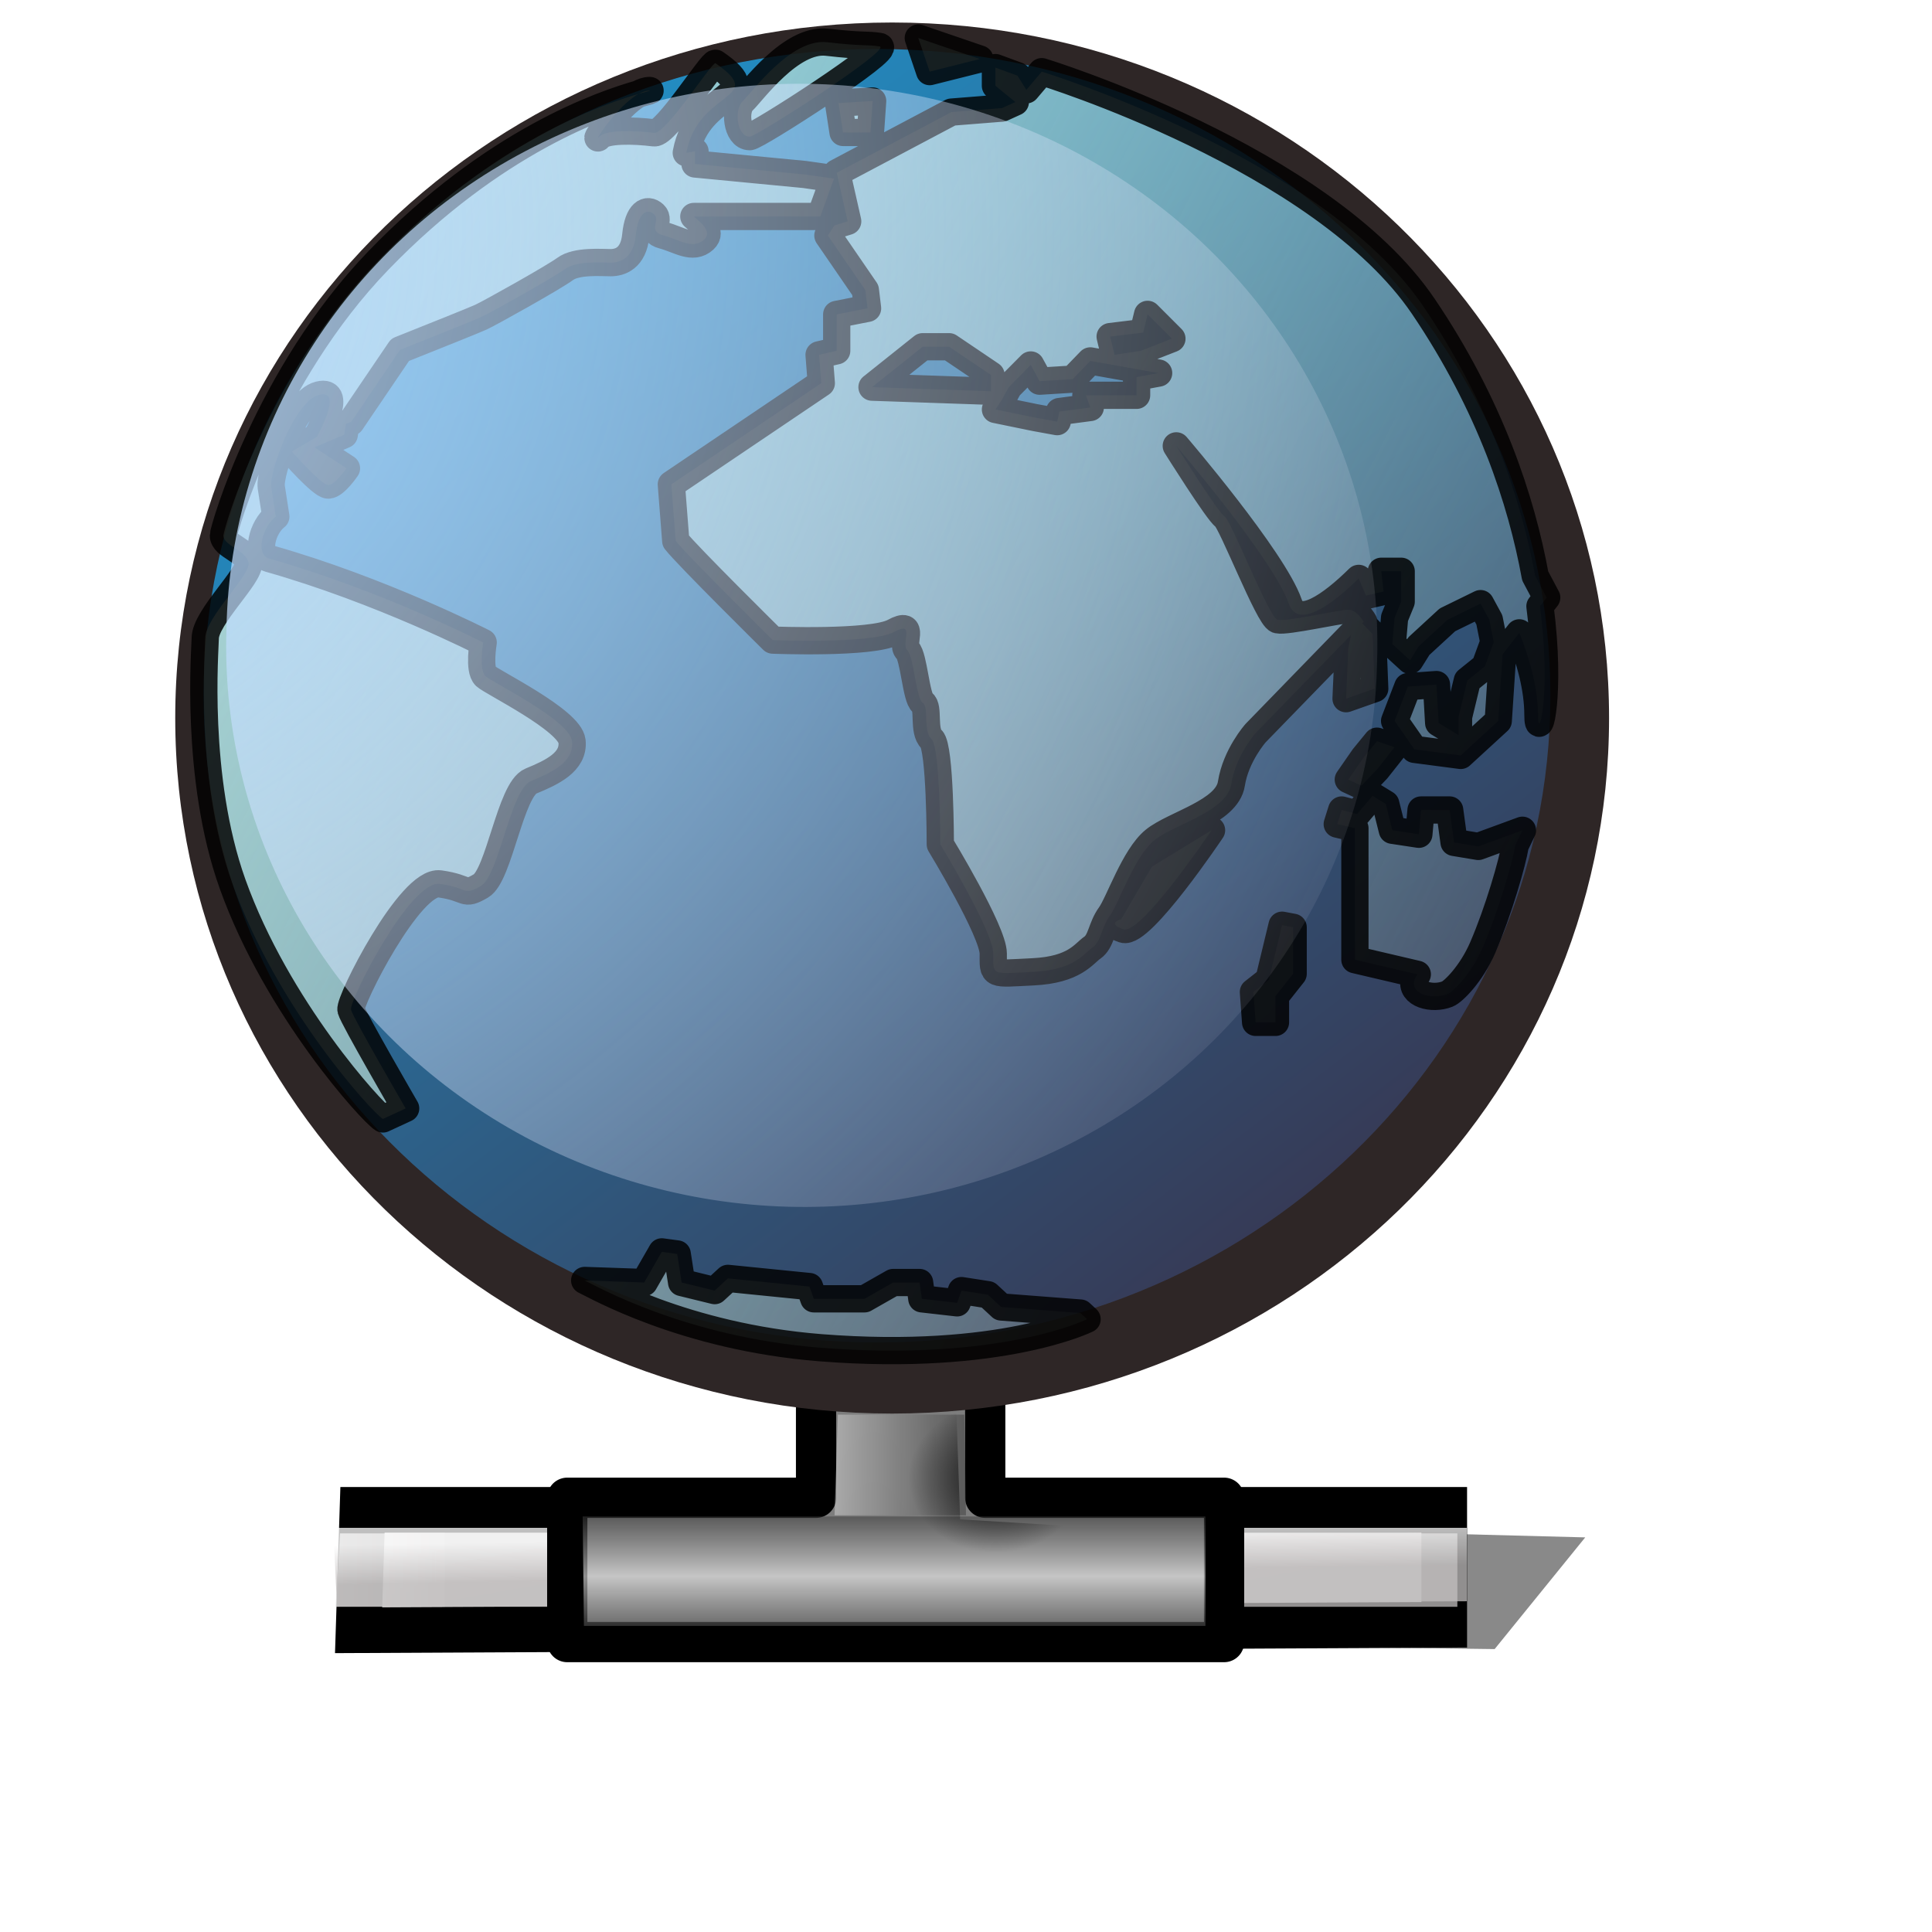
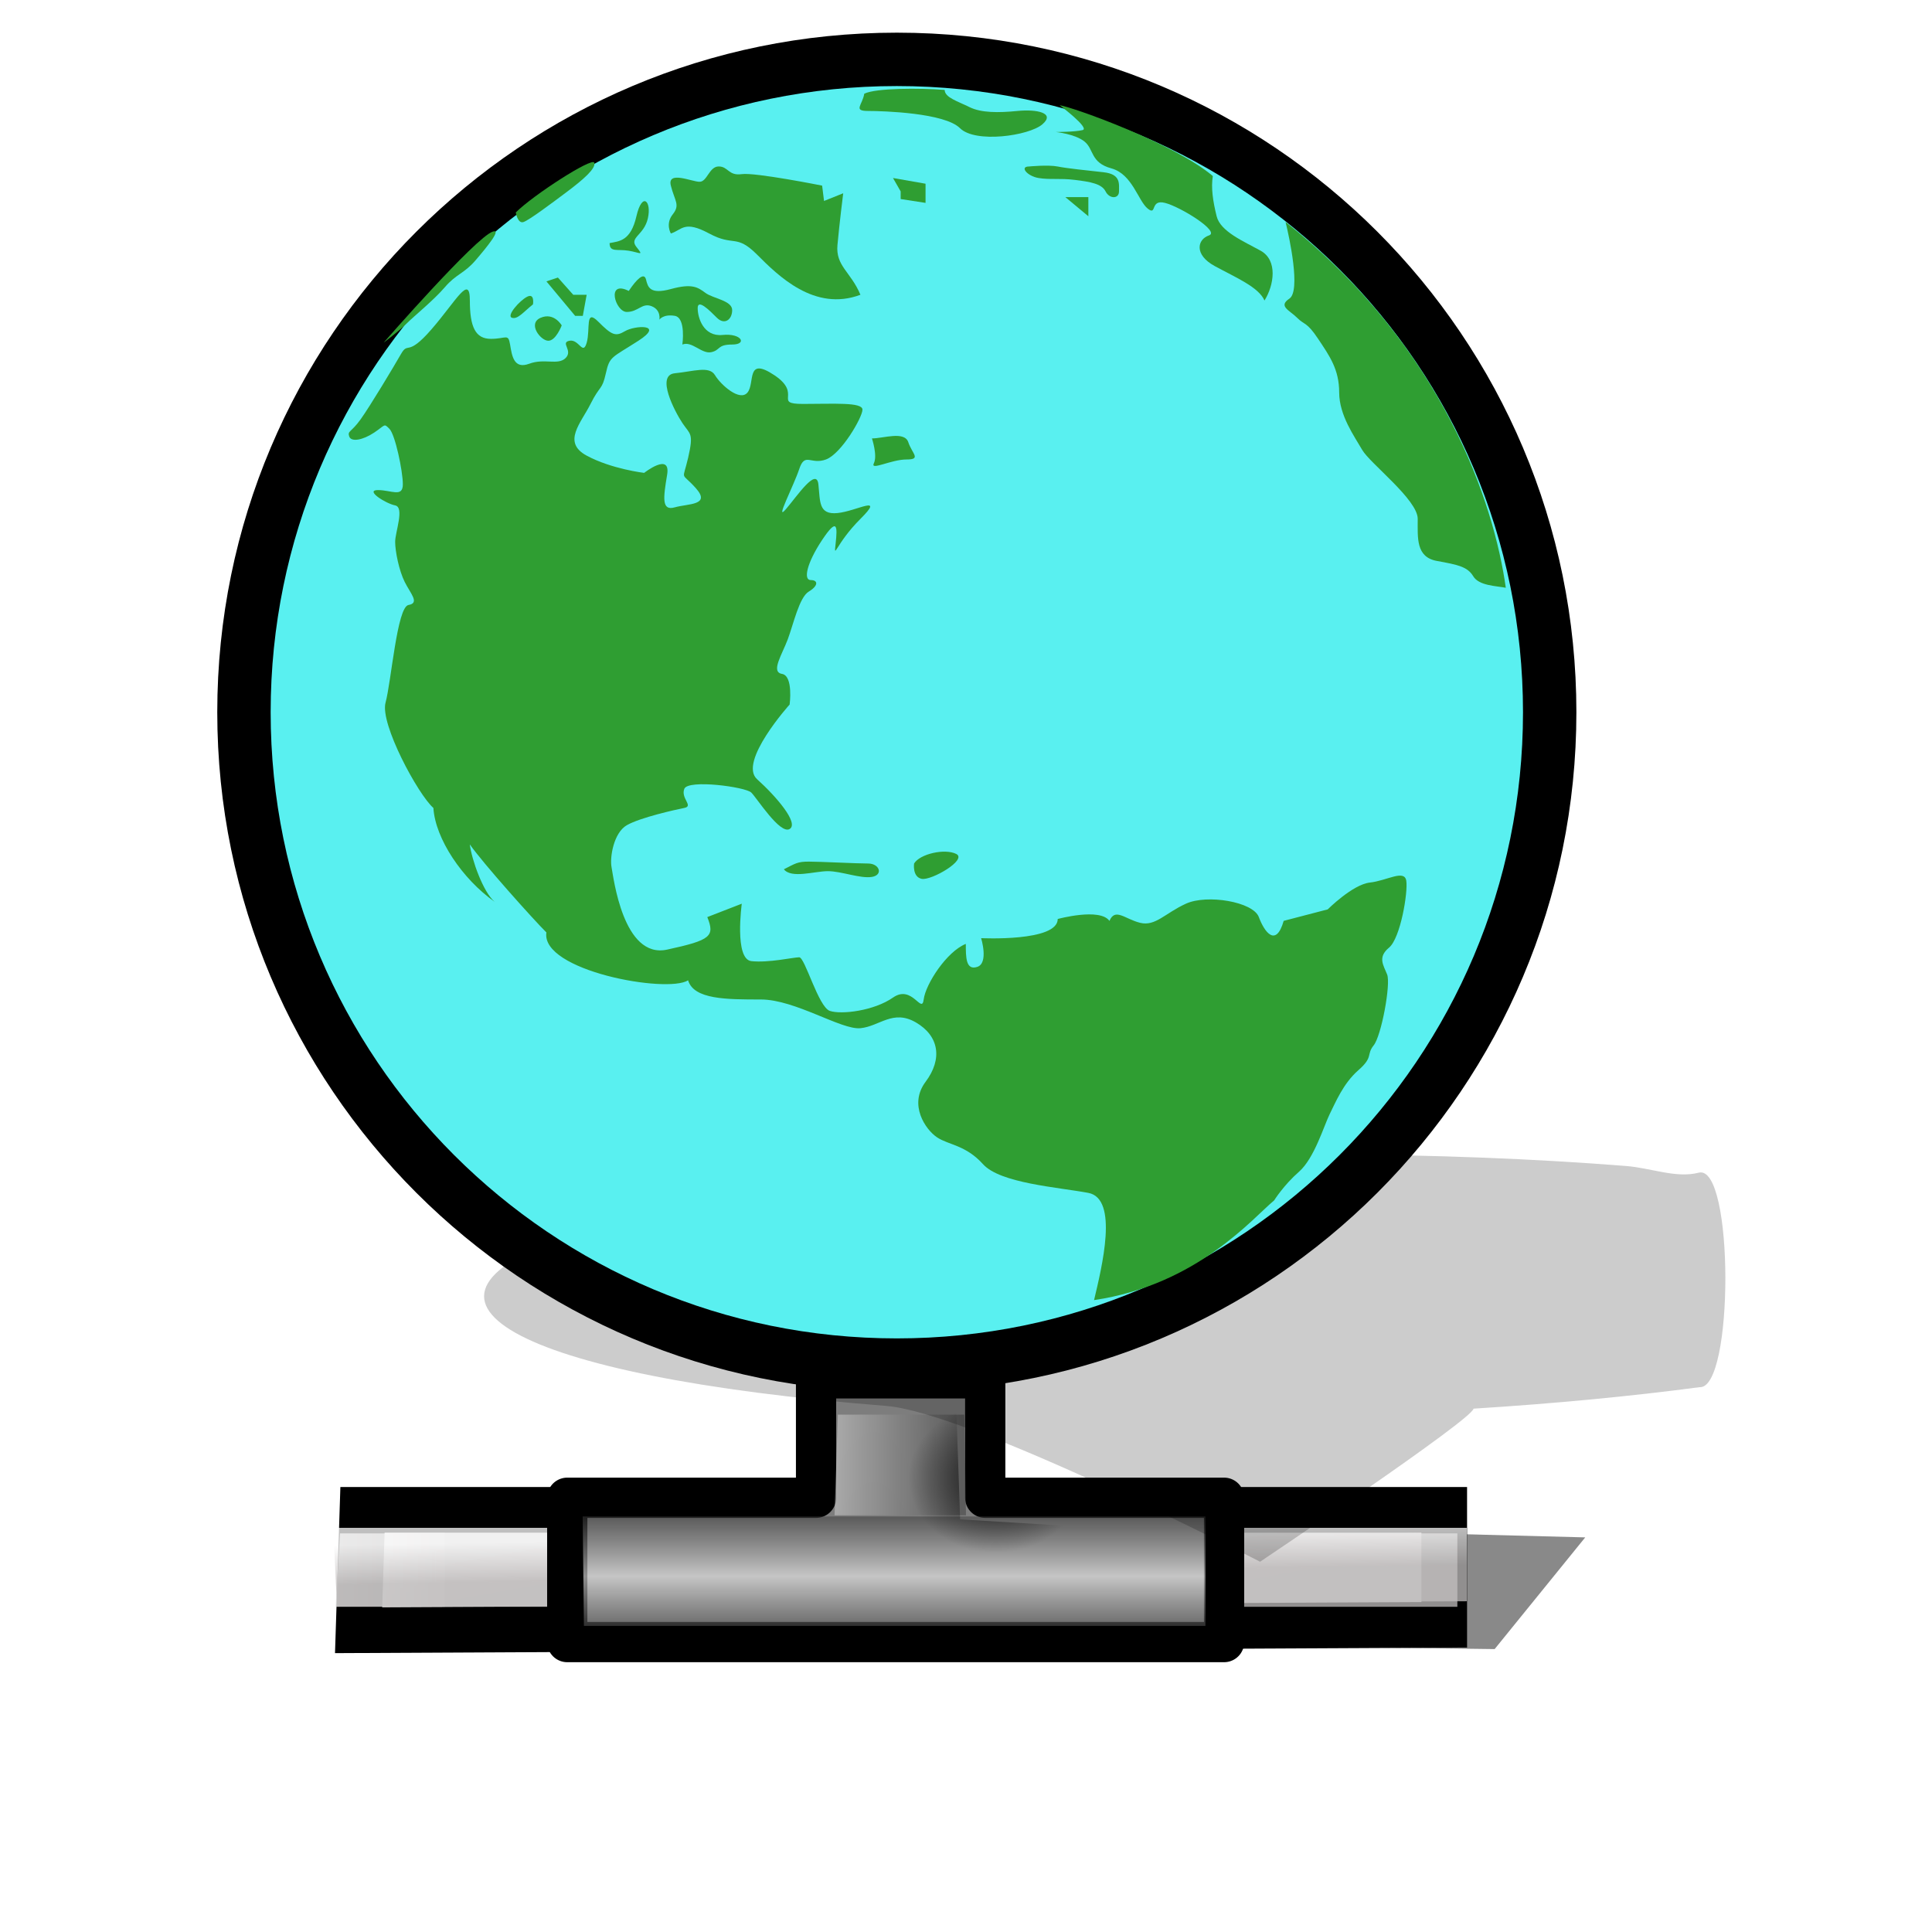
- <svg xmlns="http://www.w3.org/2000/svg" xmlns:xlink="http://www.w3.org/1999/xlink" id="svg602" width="48pt" height="48pt" xml:space="preserve">
+ <svg xmlns="http://www.w3.org/2000/svg" xmlns:xlink="http://www.w3.org/1999/xlink" id="svg602" width="48pt" height="48pt" xml:space="preserve" version="1.1">
  <defs id="defs604">
    <linearGradient id="linearGradient1287">
      <stop offset="0" style="stop-color:#ffffff;stop-opacity:1;" id="stop1289" />
      <stop offset="1" style="stop-color:#c2bfbf;stop-opacity:0.996;" id="stop1288" />
    </linearGradient>
    <linearGradient id="linearGradient898">
      <stop style="stop-color:#000000;stop-opacity:0.742;" offset="0" id="stop900" />
      <stop style="stop-color:#000000;stop-opacity:0;" offset="1" id="stop902" />
    </linearGradient>
    <linearGradient id="linearGradient888">
      <stop style="stop-color:#3d3d3d;stop-opacity:0.517;" offset="0" id="stop890" />
      <stop style="stop-color:#ffffff;stop-opacity:0.558;" offset="1" id="stop892" />
    </linearGradient>
    <linearGradient id="linearGradient672">
      <stop style="stop-color:#d9dfd5;stop-opacity:1;" offset="0" id="stop673" />
      <stop style="stop-color:#ffffff;stop-opacity:1;" offset="1" id="stop674" />
    </linearGradient>
    <linearGradient id="linearGradient616">
      <stop style="stop-color:#bfa673;stop-opacity:1;" offset="0" id="stop617" />
      <stop style="stop-color:#f0f0f0;stop-opacity:1;" offset="1" id="stop618" />
    </linearGradient>
    <linearGradient xlink:href="#linearGradient616" id="linearGradient619" x1="0.419" y1="0.19" x2="0.917" y2="1.504" gradientUnits="objectBoundingBox" gradientTransform="scale(0.730143,1.369594)" />
    <radialGradient xlink:href="#linearGradient616" id="radialGradient620" cx="83.71" cy="144.164" r="305.23" fx="83.71" fy="144.164" gradientTransform="scale(1.257427,0.795275)" />
    <linearGradient xlink:href="#linearGradient616" id="linearGradient621" x1="36.107" y1="44.18" x2="-1.112" y2="20.213" gradientUnits="userSpaceOnUse" gradientTransform="scale(1.084598,0.922001)" />
    <radialGradient xlink:href="#linearGradient898" id="radialGradient632" cx="0.332" cy="0.623" r="0.322" fx="0.332" fy="0.623" />
    <radialGradient xlink:href="#linearGradient616" id="radialGradient634" cx="1.164" cy="0.835" r="1.371" fx="1.164" fy="0.835" />
    <linearGradient xlink:href="#linearGradient672" id="linearGradient676" x1="15.687" y1="18.949" x2="56.488" y2="55.055" />
    <linearGradient xlink:href="#linearGradient672" id="linearGradient740" x1="40.153" y1="35.188" x2="36.58" y2="18.507" gradientUnits="userSpaceOnUse" />
    <linearGradient xlink:href="#linearGradient888" id="linearGradient878" x1="1.082" y1="0.514" x2="-0.365" y2="0.493" gradientUnits="objectBoundingBox" gradientTransform="scale(0.901997,1.108651)" spreadMethod="pad" />
    <linearGradient xlink:href="#linearGradient888" id="linearGradient896" x1="0.515" y1="0.008" x2="0.515" y2="0.547" spreadMethod="reflect" gradientUnits="objectBoundingBox" />
    <defs id="defs907">
      <linearGradient id="linearGradient622">
        <stop style="stop-color:#f8e29d;stop-opacity:0.447;" offset="0" id="stop623" />
        <stop style="stop-color:#272d2d;stop-opacity:0.478;" offset="1" id="stop624" />
      </linearGradient>
      <linearGradient id="linearGradient617">
        <stop style="stop-color:#ffffff;stop-opacity:1;" offset="0" id="stop918" />
        <stop style="stop-color:#000000;stop-opacity:1;" offset="1" id="stop619" />
      </linearGradient>
      <linearGradient id="linearGradient613">
        <stop style="stop-color:#ffffff;stop-opacity:0.624;" offset="0" id="stop614" />
        <stop style="stop-color:#5d6567;stop-opacity:1;" offset="1" id="stop615" />
      </linearGradient>
      <linearGradient id="linearGradient607">
        <stop style="stop-color:#d7d5d5;stop-opacity:1;" offset="0" id="stop608" />
        <stop style="stop-color:#000000;stop-opacity:0.404;" offset="1" id="stop609" />
      </linearGradient>
      <radialGradient xlink:href="#linearGradient622" id="radialGradient610" />
      <linearGradient xlink:href="#linearGradient617" id="linearGradient612" x1="-0.266" y1="-0.218" x2="1.077" y2="1.201" gradientTransform="matrix(1,-1.054768e-5,-2.212897e-8,1,6.882726e-9,-4.703892e-9)" />
      <radialGradient xlink:href="#linearGradient613" id="radialGradient616" cx="0.999" cy="1.174" r="1.11" fx="0.999" fy="1.174" gradientTransform="matrix(1.000001,1.020568e-7,2.121713e-5,0.999999,3.963748e-8,-1.000117e-8)" />
      <linearGradient xlink:href="#linearGradient617" id="linearGradient943" x1="-0.427" y1="0.906" x2="-0.968" y2="0.789" />
      <linearGradient xlink:href="#linearGradient617" id="linearGradient626" x1="1.299" y1="1.173" x2="0.337" y2="0.129" gradientTransform="matrix(0.999728,-1.063720e-5,-1.320046e-7,1.000272,-3.469447e-16,-1.358505e-16)" gradientUnits="objectBoundingBox" />
      <linearGradient xlink:href="#linearGradient607" id="linearGradient687" x1="1.22" y1="1.052" x2="-0.738" y2="-7.41785839e-2" gradientTransform="matrix(1,2.268336e-6,-1.975559e-5,1,5.713033e-8,3.856326e-8)" />
      <linearGradient xlink:href="#linearGradient622" id="linearGradient742" />
    </defs>
    <defs id="defs3">
      <linearGradient id="linearGradient1068">
        <stop offset="0" style="stop-color:#d2d2d2;stop-opacity:1;" id="stop1070" />
        <stop offset="1" style="stop-color:#ffffff;stop-opacity:1;" id="stop1069" />
      </linearGradient>
      <linearGradient id="linearGradient1065" x1="0" y1="0.5" x2="1" y2="0.5" gradientUnits="objectBoundingBox" spreadMethod="pad" xlink:href="#linearGradient1287" />
      <linearGradient id="linearGradient1060">
        <stop offset="0" style="stop-color:#ffffff;stop-opacity:1;" id="stop1063" />
        <stop offset="0.5" style="stop-color:#acabaa;stop-opacity:0.996;" id="stop1062" />
        <stop offset="1" style="stop-color:#5a5856;stop-opacity:0.996;" id="stop1061" />
      </linearGradient>
      <linearGradient id="linearGradient645">
        <stop style="stop-color:#aca597;stop-opacity:1;" offset="0" id="stop646" />
        <stop style="stop-color:#ffffff;stop-opacity:1;" offset="1" id="stop647" />
      </linearGradient>
      <linearGradient id="linearGradient593">
        <stop style="stop-color:#478acf;stop-opacity:1;" offset="0" id="stop594" />
        <stop style="stop-color:#65c6f7;stop-opacity:1;" offset="1" id="stop595" />
      </linearGradient>
      <linearGradient id="linearGradient574">
        <stop style="stop-color:#85ad92;stop-opacity:1;" offset="0" id="stop575" />
        <stop style="stop-color:#559db2;stop-opacity:0.772;" offset="1" id="stop576" />
      </linearGradient>
      <linearGradient id="linearGradient570">
        <stop style="stop-color:#000000;stop-opacity:1;" offset="0" id="stop571" />
        <stop style="stop-color:#ffffff;stop-opacity:0;" offset="1" id="stop572" />
      </linearGradient>
      <linearGradient id="linearGradient573" xlink:href="#linearGradient1060" x1="0.618" y1="-0.787" x2="0.66" y2="-0.033" />
      <linearGradient id="linearGradient1213" xlink:href="#linearGradient1068" x1="1.019" y1="0.991" x2="0.498" y2="0.416" />
      <radialGradient id="radialGradient581" xlink:href="#linearGradient570" cx="0.783" cy="0.621" r="0.838" fx="0.783" fy="0.621" />
      <linearGradient id="linearGradient580" xlink:href="#linearGradient1068" x1="1.072" y1="0.859" x2="0.853" y2="0.425" />
      <linearGradient xlink:href="#linearGradient1060" id="linearGradient901" x1="-0.129" y1="0.028" x2="0.085" y2="0.113" />
      <linearGradient xlink:href="#linearGradient570" id="linearGradient902" x1="0.259" y1="0.199" x2="0.554" y2="0.931" />
      <linearGradient xlink:href="#linearGradient1068" id="linearGradient916" x1="0.148" y1="-1.688" x2="0.434" y2="1.812" />
      <defs id="defs890">
        <linearGradient id="linearGradient922" x1="0" y1="0.5" x2="1" y2="0.5" gradientUnits="objectBoundingBox" spreadMethod="pad" xlink:href="#linearGradient1065" />
        <linearGradient id="linearGradient908" x1="0" y1="0.5" x2="1" y2="0.5" gradientUnits="objectBoundingBox" spreadMethod="pad" xlink:href="#linearGradient1060" />
        <linearGradient id="linearGradient894" x1="0" y1="0.5" x2="1" y2="0.5" gradientUnits="objectBoundingBox" spreadMethod="pad" xlink:href="#linearGradient1068" />
        <linearGradient xlink:href="#linearGradient894" id="linearGradient897" x1="0.596" y1="-0.336" x2="0.613" y2="1.191" />
        <linearGradient xlink:href="#linearGradient894" id="linearGradient1119" x1="0.964" y1="1.028" x2="0.467" y2="0.218" />
        <linearGradient xlink:href="#linearGradient908" id="linearGradient907" x1="0.571" y1="2.377" x2="0.333" y2="0.492" />
        <linearGradient xlink:href="#linearGradient922" id="linearGradient921" x1="0.471" y1="0.154" x2="0.465" y2="0.984" />
        <linearGradient xlink:href="#linearGradient922" id="linearGradient948" />
        <defs id="defs987">
          <linearGradient id="linearGradient855" x1="0" y1="0.5" x2="1" y2="0.5" gradientUnits="objectBoundingBox" spreadMethod="pad" xlink:href="#linearGradient908" />
          <linearGradient id="linearGradient1188" x1="0" y1="0.5" x2="1" y2="0.5" gradientUnits="objectBoundingBox" spreadMethod="pad" xlink:href="#linearGradient922" />
          <linearGradient id="linearGradient831">
            <stop style="stop-color:#94897f;stop-opacity:1;" offset="0" id="stop832" />
            <stop style="stop-color:#fff5fe;stop-opacity:1;" offset="1" id="stop833" />
          </linearGradient>
          <linearGradient xlink:href="#linearGradient1188" id="linearGradient834" x1="0.876" y1="0.348" x2="-0.293" y2="0.935" gradientUnits="objectBoundingBox" spreadMethod="pad" />
          <radialGradient xlink:href="#linearGradient1188" id="radialGradient835" r="0.556" fy="0.281" fx="0.591" cy="0.281" cx="0.591" spreadMethod="pad" />
          <linearGradient xlink:href="#linearGradient1188" id="linearGradient893" x1="0.128" y1="0.769" x2="0.496" y2="0.709" />
          <linearGradient xlink:href="#linearGradient855" id="linearGradient625" x1="0.036" y1="1.028" x2="0.054" y2="-0.359" />
          <linearGradient xlink:href="#linearGradient1188" id="linearGradient627" x1="1.283" y1="0.126" x2="-0.155" y2="0.964" />
          <radialGradient xlink:href="#linearGradient1188" id="radialGradient628" r="1.598" fy="0.487" fx="0.368" cy="0.487" cx="0.368" gradientTransform="scale(0.877379,1.139758)" />
          <linearGradient xlink:href="#linearGradient1188" id="linearGradient628" x1="0.769" y1="0.15" x2="0.419" y2="0.733" />
        </defs>
      </defs>
      <linearGradient xlink:href="#linearGradient1060" id="linearGradient1304" x1="-0.661" y1="0.465" x2="0.974" y2="0.518" />
      <linearGradient xlink:href="#linearGradient1060" id="linearGradient1322" x1="0.018" y1="0.207" x2="0.169" y2="0.768" />
      <linearGradient xlink:href="#linearGradient1065" id="linearGradient909" x1="-0.233" y1="0.199" x2="1.167" y2="1.08" />
      <linearGradient xlink:href="#linearGradient570" id="linearGradient977" x1="0.255" y1="0.218" x2="0.677" y2="0.792" />
      <linearGradient xlink:href="#linearGradient1065" id="linearGradient1043" x1="-0.06" y1="0.376" x2="0.093" y2="0.376" />
      <linearGradient xlink:href="#linearGradient1065" id="linearGradient925" x1="0.527" y1="0.083" x2="0.652" y2="0.567" />
    </defs>
    <defs id="defs630">
      <linearGradient id="linearGradient728">
        <stop style="stop-color:#a6d5ff;stop-opacity:1;" offset="0" id="stop729" />
        <stop style="stop-color:#fff2ff;stop-opacity:0;" offset="1" id="stop730" />
      </linearGradient>
      <linearGradient id="linearGradient666">
        <stop style="stop-color:#deffe5;stop-opacity:0;" offset="0" id="stop667" />
        <stop style="stop-color:#d5eada;stop-opacity:0.969;" offset="1" id="stop668" />
      </linearGradient>
      <linearGradient id="linearGradient632">
        <stop style="stop-color:#2192ca;stop-opacity:1;" offset="0" id="stop633" />
        <stop style="stop-color:#373752;stop-opacity:1;" offset="1" id="stop634" />
      </linearGradient>
      <radialGradient xlink:href="#linearGradient728" id="radialGradient635" cx="-0.302" cy="0.148" r="1.498" fx="-0.302" fy="0.148" />
      <linearGradient xlink:href="#linearGradient666" id="linearGradient665" x1="1.183" y1="0.711" x2="-0.252" y2="7.81250279e-3" />
      <radialGradient xlink:href="#linearGradient666" id="radialGradient669" cx="1.181" cy="0.937" r="0.378" fx="1.181" fy="0.937" gradientUnits="objectBoundingBox" />
      <linearGradient xlink:href="#linearGradient666" id="linearGradient1324" x1="1.014" y1="0.789" x2="7.24637285e-2" y2="-0.164" />
      <radialGradient xlink:href="#linearGradient666" id="radialGradient673" cx="68.42" cy="53.631" r="28.56" fx="68.42" fy="53.631" gradientUnits="userSpaceOnUse" gradientTransform="scale(0.991342,1.008734)" />
      <linearGradient xlink:href="#linearGradient666" id="linearGradient724" x1="1.268" y1="0.391" x2="-0.648" y2="0.25" />
      <linearGradient xlink:href="#linearGradient632" id="linearGradient725" x1="1.583" y1="26.48" x2="46.176" y2="82.297" gradientUnits="userSpaceOnUse" />
      <linearGradient xlink:href="#linearGradient666" id="linearGradient726" x1="1.19055109e-2" y1="0.938" x2="3.57143134e-2" y2="0.375" />
      <linearGradient xlink:href="#linearGradient666" id="linearGradient727" x1="4.58711162e-2" y1="0.852" x2="0.101" y2="0.758" />
    </defs>
  </defs>
  <path style="fill-opacity:0.463;fill-rule:evenodd;stroke-width:0.125;" d="M 14.735,54.181 L 49.512,54.628 L 52.513,50.928 L 14.736,49.946 L 14.735,54.181 z " id="path1031" />
  <path style="fill:url(#linearGradient909);fill-opacity:0.75;fill-rule:evenodd;stroke:#000000;stroke-width:1.513;" d="M 11.879,54.002 L 47.842,53.824 L 47.842,50.016 L 12.008,50.016 L 11.879,54.002 z " id="path974" />
  <path style="fill:url(#linearGradient1043);fill-opacity:0.75;fill-rule:evenodd;stroke-width:0.12;" d="M 11.117,53.228 L 48.277,53.228 L 48.277,50.796 L 11.263,50.796 L 11.117,53.228 z " id="path1042" />
  <path style="fill:url(#linearGradient925);fill-opacity:0.75;fill-rule:evenodd;stroke-width:0.12;" d="M 11.164,53.222 L 48.591,53.043 L 48.591,50.611 L 11.042,50.611 L 11.164,53.222 z " id="path924" />
  <g id="g1290">
    <path style="fill:#7d7d7d;fill-rule:evenodd;stroke:#000000;stroke-opacity:1;stroke-width:1pt;stroke-linejoin:round;stroke-linecap:butt;fill-opacity:1;" d="M 27.033,45.659 L 27.033,49.615 L 18.791,49.615 L 18.791,54.396 L 40.549,54.396 L 40.549,49.615 L 32.637,49.615 L 32.637,45.659 L 27.033,45.659 z " id="path877" />
    <path style="fill:url(#linearGradient896);fill-rule:evenodd;stroke:none;stroke-opacity:1;stroke-width:1pt;stroke-linejoin:round;stroke-linecap:butt;fill-opacity:1;" d="M 19.343,53.86 L 39.931,53.86 L 39.931,50.234 L 19.302,50.234 L 19.343,53.86 z " id="path895" />
    <path style="fill:url(#linearGradient878);fill-rule:evenodd;stroke:none;stroke-opacity:1;stroke-width:1pt;stroke-linejoin:round;stroke-linecap:butt;fill-opacity:1;" d="M 27.756,46.861 L 27.646,50.194 L 32,50.194 L 31.945,46.861 L 27.756,46.861 z " id="path887" />
    <path style="fill:url(#radialGradient632);fill-rule:evenodd;stroke:none;stroke-opacity:1;stroke-width:1pt;stroke-linejoin:miter;stroke-linecap:butt;fill-opacity:1;" d="M 30,47.143 L 30,51.868 L 35.495,51.868 L 39.011,50.769 L 31.805,50.33 L 31.595,44.176 L 30,47.143 z " id="path1081" />
  </g>
-   <path style="font-size:12;fill:#2e2626;fill-rule:evenodd;stroke-width:0.789;" id="path660" d="M 72.35 41.703 A 32.475 32.475 0 1 0 7.399 41.703 A 32.475 32.475 0 1 0  72.35 41.703 z" transform="matrix(0.731279,0,0,0.70946,0.394255,-5.800989)" />
-   <path style="font-size:12;fill:url(#linearGradient725);fill-rule:evenodd;stroke-width:0.789;" id="path1334" d="M 72.35 41.703 A 32.475 32.475 0 1 0 7.399 41.703 A 32.475 32.475 0 1 0  72.35 41.703 z" transform="matrix(0.686853,0,0,0.659698,1.664773,-4.463947)" />
-   <path fill="#006633" stroke="none" d="M 21.515,2.998 C 21.402,2.998 21.279,3.043 21.153,3.112 C 21.449,3.028 21.588,2.998 21.515,2.998 z M 28.835,4.388 L 28.908,3.346 L 27.778,3.415 L 27.928,4.388 L 28.835,4.388 L 28.835,4.388 z M 16.081,22.396 C 15.854,22.187 16.006,21.283 16.006,21.283 C 16.006,21.283 12.609,19.546 8.912,18.502 C 8.456,18.374 8.686,17.46 9.137,17.113 L 8.986,16.137 C 8.912,15.652 9.742,13.288 10.572,13.081 C 11.402,12.871 10.496,14.47 10.496,14.47 L 9.666,14.957 C 9.666,14.957 10.647,16.069 10.874,16.069 C 11.1,16.069 11.477,15.512 11.477,15.512 L 10.421,14.819 L 11.403,14.4 L 11.464,14.034 L 11.629,13.983 L 13.253,11.589 C 14.375,11.142 15.755,10.589 15.93,10.507 C 16.232,10.369 18.345,9.188 18.722,8.909 C 19.101,8.63 19.929,8.701 20.23,8.701 C 20.534,8.701 20.986,8.561 21.061,7.795 C 21.137,7.031 21.439,6.891 21.666,7.101 C 21.892,7.308 21.439,7.656 21.967,7.795 C 22.496,7.935 22.947,8.283 23.326,7.935 C 23.602,7.68 23.232,7.39 22.984,7.171 L 27.174,7.171 L 27.628,5.918 L 26.647,5.779 L 23.023,5.432 L 23.023,5.014 L 22.734,5.062 C 23.126,2.964 25.456,3.31 23.703,2.096 C 23.596,2.021 22.061,4.449 21.671,4.401 C 20.963,4.311 20.049,4.304 19.854,4.527 C 19.597,4.823 20.433,3.51 21.153,3.112 C 20.004,3.442 16.373,4.651 12.534,8.63 C 8.864,12.434 7.401,17.558 7.401,17.737 C 7.401,18.085 8.156,18.224 8.232,18.642 C 8.307,19.057 6.799,20.449 6.799,21.144 C 6.799,21.465 6.442,25.75 7.703,29.28 C 9.176,33.4 12.319,36.84 12.684,37.067 L 13.438,36.718 C 13.438,36.718 11.703,33.729 11.627,33.45 C 11.553,33.173 13.589,29.14 14.571,29.28 C 15.551,29.417 15.326,29.697 15.929,29.349 C 16.533,29.002 16.91,26.149 17.589,25.873 C 18.269,25.594 19.023,25.247 18.949,24.552 C 18.872,23.855 16.307,22.605 16.08,22.396 L 16.081,22.396 z M 32.457,1.955 L 30.42,1.259 L 30.797,2.372 L 32.457,1.955 z M 24.834,4.527 C 25.062,4.527 29.589,1.608 29.136,1.538 C 28.684,1.469 28.608,1.538 27.399,1.399 C 26.193,1.259 24.908,3.068 24.608,3.346 C 24.307,3.625 24.408,4.527 24.834,4.527 z M 45.613,25.491 L 46.197,24.753 L 45.613,24.553 L 45.174,25.09 L 44.664,25.825 L 45.102,26.027 L 45.613,25.491 z M 48.168,27.905 L 48.022,26.832 L 47.074,26.832 L 47.001,27.636 L 46.123,27.503 L 45.905,26.631 L 45.467,26.363 L 44.955,26.966 L 44.445,26.832 L 44.298,27.3 L 44.883,27.436 L 44.883,31.791 L 46.95,32.275 C 46.902,32.355 46.867,32.423 46.854,32.46 C 46.707,32.929 47.438,33.132 47.948,32.929 C 48.139,32.855 48.74,32.264 49.117,31.39 C 49.644,30.172 50.103,28.564 50.196,27.996 L 50.433,27.503 L 48.971,28.039 L 48.168,27.906 L 48.168,27.905 z M 51.236,19.796 L 50.855,19.077 C 50.404,16.599 49.368,13.425 47.148,10.146 C 43.806,5.217 34.509,2.374 34.509,2.374 L 33.999,2.976 L 33.706,2.508 L 32.975,2.239 L 32.975,2.842 L 33.634,3.38 L 33.195,3.58 L 31.515,3.714 L 27.717,5.725 L 28.081,7.332 L 27.642,7.468 L 27.425,7.802 L 28.666,9.61 L 28.739,10.214 L 27.717,10.415 L 27.717,11.62 L 27.133,11.754 L 27.207,12.693 L 22.239,16.045 L 22.385,17.919 C 22.749,18.389 25.599,21.204 25.599,21.204 C 25.599,21.204 28.885,21.336 29.616,20.935 C 30.347,20.533 29.835,21.337 30.055,21.538 C 30.273,21.741 30.347,23.146 30.565,23.281 C 30.784,23.414 30.565,24.218 30.858,24.487 C 31.149,24.753 31.149,27.972 31.149,27.972 C 31.149,27.972 32.903,30.852 32.903,31.59 C 32.903,32.327 32.829,32.26 34.218,32.193 C 35.606,32.126 35.897,31.59 36.189,31.39 C 36.482,31.188 36.482,30.719 36.775,30.317 C 37.068,29.914 37.577,28.374 38.236,27.838 C 38.892,27.301 40.646,26.898 40.791,25.962 C 40.937,25.023 41.594,24.285 41.594,24.285 L 44.752,21.035 L 44.664,21.472 L 44.59,23.145 L 45.54,22.811 L 45.468,21.001 L 45.126,20.65 L 45.175,20.599 C 45.175,20.599 44.955,20.198 44.664,20.198 C 44.372,20.198 42.617,20.599 42.326,20.533 C 42.034,20.465 40.791,17.249 40.572,17.116 C 40.353,16.982 38.966,14.77 38.966,14.77 C 38.966,14.77 42.179,18.523 42.691,19.996 C 42.987,20.855 44.102,20.056 45.009,19.16 L 45.249,19.729 L 45.832,19.594 L 45.759,18.924 L 46.416,18.924 L 46.416,19.929 L 46.197,20.465 L 46.122,21.336 L 46.708,21.873 L 47.001,21.405 L 47.948,20.533 L 49.045,19.996 L 49.337,20.533 L 49.484,21.27 L 49.19,22.074 L 48.607,22.543 L 48.315,23.75 L 48.315,24.351 L 47.658,23.95 L 47.585,22.677 L 46.636,22.745 L 46.198,23.883 L 46.855,24.823 L 48.388,25.024 L 49.631,23.883 L 49.776,21.674 L 50.329,20.964 C 50.689,21.864 50.946,22.806 50.946,23.683 C 50.946,24.645 51.398,23.017 51.013,20.083 L 51.237,19.796 L 51.237,19.796 L 51.236,19.796 z M 32.829,12.961 L 28.886,12.825 L 30.564,11.486 L 31.441,11.486 L 32.829,12.423 L 32.829,12.961 L 32.829,12.961 z M 37.651,12.492 L 37.651,13.095 L 35.971,13.095 L 36.117,13.498 L 35.094,13.633 L 35.021,13.967 L 34.291,13.834 L 32.976,13.564 L 33.196,13.23 L 33.415,12.826 L 34.145,12.09 L 34.438,12.627 L 35.534,12.559 L 36.118,11.956 L 38.381,12.358 L 37.651,12.493 L 37.651,12.492 L 37.651,12.492 z M 37.796,11.62 L 36.92,11.754 L 36.775,11.15 L 37.869,11.017 L 38.016,10.414 L 38.821,11.219 L 37.796,11.619 L 37.796,11.62 L 37.796,11.62 z M 42.033,32.459 L 41.521,32.861 L 41.594,33.867 L 42.252,33.867 L 42.252,32.998 L 42.837,32.259 L 42.837,30.718 L 42.471,30.649 L 42.034,32.459 L 42.033,32.459 z M 37.141,30.451 C 37.141,30.451 36.629,30.582 37.212,30.784 C 37.796,30.987 40.134,27.503 40.134,27.503 L 38.162,28.707 L 37.14,30.451 L 37.141,30.451 L 37.141,30.451 z M 33.164,43.294 L 32.727,42.889 L 31.85,42.753 L 31.705,43.158 L 30.537,43.025 L 30.463,42.485 L 29.587,42.485 L 28.638,43.025 L 26.959,43.025 L 26.814,42.619 L 24.113,42.348 L 23.674,42.753 L 22.58,42.485 L 22.434,41.539 L 21.923,41.47 L 21.339,42.485 L 19.368,42.417 C 19.72,42.579 22.664,44.287 27.178,44.645 C 33.164,45.116 36.011,43.7 36.011,43.7 L 35.792,43.497 L 33.164,43.295 L 33.164,43.294 L 33.164,43.294 z " id="path168" style="font-size:12;fill:url(#linearGradient665);stroke:#000000;stroke-width:0.903;stroke-linejoin:round;stroke-opacity:0.833;" />
-   <path style="font-size:12;fill:url(#radialGradient635);fill-rule:evenodd;" id="path664" d="M 67.828 38.825 A 23.432 23.843 0 1 0 20.965 38.825 A 23.432 23.843 0 1 0  67.828 38.825 z" transform="matrix(0.813343,2.324500e-2,-1.988963e-2,0.774852,-8.777777,-9.73712)" />
+   <g style="overflow:visible;color-interpolation:linearRGB" id="g6785" transform="matrix(0.9857837,0,0,0.9857837,7.197196,1.082122)">
+     <g style="font-size:12px;opacity:0.2;stroke:#000000" id="g157">
+       <path id="path158" d="m 12.143,40.313 c 6.865,-2.226 22.623,-3.224 35.194,-2.229 0.853,0.068 1.689,0.421 2.445,0.225 1.19,-0.31 1.19,7.291 0.029,7.208 -2.327,0.309 -4.896,0.552 -7.595,0.722 -0.044,0.367 -7.173,5.144 -7.173,5.144 0,0 -9.716,-5.011 -12.563,-5.236 C 9.907,45.151 5.279,42.54 12.143,40.313 Z" style="stroke:none" />
+     </g>
+     <g style="font-size:12px;stroke:#000000" id="g159">
+       <path id="path160" d="M 0,22.836 C 0,10.225 10.225,0 22.837,0 35.449,0 45.672,10.225 45.672,22.836 45.672,35.447 35.449,45.673 22.837,45.673 10.225,45.673 0,35.448 0,22.836 Z" style="stroke:none" />
+     </g>
+     <g style="font-size:12px;stroke:#000000" id="g161">
+       <path id="path162" d="m 1.794,22.836 c 0,-11.621 9.421,-21.042 21.042,-21.042 11.622,0 21.042,9.421 21.042,21.042 0,11.622 -9.42,21.042 -21.042,21.042 C 11.215,43.879 1.794,34.458 1.794,22.836 Z" style="fill:#59f0f0;stroke:none" />
+     </g>
+     <g style="font-size:12px;stroke:#000000" id="g163">
+       <g id="g164">
+         <g id="g165">
+           <path id="path166" d="m 29.464,42.591 c 0.258,-1.094 0.837,-3.409 -0.193,-3.603 -1.03,-0.192 -2.96,-0.322 -3.539,-0.965 -0.58,-0.644 -1.159,-0.644 -1.544,-0.901 -0.386,-0.258 -0.965,-1.094 -0.386,-1.866 0.579,-0.772 0.45,-1.544 -0.322,-1.994 -0.772,-0.452 -1.223,0.128 -1.866,0.192 -0.644,0.064 -2.188,-0.965 -3.347,-0.965 -1.159,0 -2.252,0 -2.445,-0.644 -0.708,0.45 -4.955,-0.322 -4.762,-1.609 -0.451,-0.45 -2.124,-2.316 -2.574,-2.959 0.064,0.514 0.45,1.608 0.836,1.93 C 8.228,28.435 7.327,27.084 7.263,26.053 6.748,25.602 5.461,23.223 5.655,22.514 5.848,21.806 6.041,19.296 6.427,19.232 6.813,19.168 6.492,18.847 6.3,18.46 6.107,18.074 5.978,17.43 5.978,17.108 c 0,-0.321 0.322,-1.158 0,-1.222 -0.322,-0.064 -1.03,-0.515 -0.579,-0.515 0.45,0 0.837,0.258 0.837,-0.193 0,-0.45 -0.258,-1.673 -0.451,-1.866 C 5.593,13.119 5.657,13.183 5.271,13.44 4.885,13.697 4.499,13.762 4.434,13.569 4.369,13.376 4.498,13.44 4.82,12.99 5.142,12.539 5.914,11.252 6.172,10.802 6.429,10.352 6.365,10.931 7.201,9.966 8.037,9.001 8.488,8.1 8.488,9.001 c 0,0.901 0.193,1.288 0.708,1.288 0.515,0 0.579,-0.193 0.644,0.192 0.064,0.387 0.128,0.837 0.644,0.644 0.515,-0.192 0.965,0.064 1.223,-0.192 0.257,-0.259 -0.193,-0.516 0.128,-0.58 0.323,-0.064 0.451,0.515 0.58,0.064 0.128,-0.45 -0.064,-1.159 0.386,-0.708 0.45,0.451 0.579,0.515 0.9,0.322 0.322,-0.194 1.352,-0.257 0.451,0.322 -0.901,0.58 -0.966,0.515 -1.094,1.094 -0.128,0.579 -0.193,0.386 -0.515,1.03 -0.321,0.643 -0.965,1.287 -0.128,1.737 0.836,0.451 1.93,0.579 1.93,0.579 0,0 0.901,-0.708 0.772,0.063 -0.128,0.773 -0.193,1.224 0.257,1.095 0.451,-0.129 1.224,-0.064 0.708,-0.644 -0.515,-0.579 -0.451,-0.193 -0.257,-1.03 0.192,-0.836 0.064,-0.771 -0.194,-1.158 -0.257,-0.386 -0.9,-1.609 -0.257,-1.673 0.644,-0.064 1.159,-0.257 1.352,0.064 0.193,0.322 0.836,0.901 1.094,0.58 0.258,-0.321 -0.064,-1.223 0.9,-0.58 0.966,0.644 -0.064,0.966 0.966,0.966 1.029,0 1.995,-0.065 1.995,0.192 0,0.258 -0.708,1.48 -1.223,1.673 -0.515,0.193 -0.708,-0.257 -0.901,0.322 -0.193,0.579 -0.837,1.802 -0.45,1.351 0.385,-0.45 1.029,-1.416 1.093,-0.837 0.064,0.58 0,1.03 0.644,0.966 0.643,-0.064 1.608,-0.643 0.772,0.193 -0.837,0.836 -0.901,1.416 -0.837,0.836 0.064,-0.579 0.064,-0.901 -0.451,-0.128 -0.514,0.772 -0.643,1.351 -0.386,1.351 0.257,0 0.257,0.193 -0.064,0.386 -0.322,0.193 -0.515,1.094 -0.708,1.608 -0.193,0.515 -0.579,1.094 -0.193,1.159 0.386,0.064 0.257,1.029 0.257,1.029 0,0 -1.738,1.931 -1.094,2.51 0.644,0.579 1.416,1.479 1.094,1.673 -0.322,0.192 -1.094,-1.03 -1.287,-1.223 -0.192,-0.192 -2.123,-0.451 -2.252,-0.128 -0.128,0.321 0.322,0.579 0,0.643 -0.321,0.064 -1.48,0.323 -1.93,0.579 -0.45,0.257 -0.579,1.094 -0.515,1.416 0.064,0.322 0.386,3.088 1.866,2.766 1.48,-0.32 1.608,-0.449 1.351,-1.093 l 1.159,-0.45 c 0,0 -0.257,1.866 0.322,1.93 0.58,0.064 1.416,-0.129 1.608,-0.129 0.194,0 0.644,1.673 1.03,1.802 0.386,0.129 1.48,0 2.124,-0.45 0.643,-0.449 0.965,0.579 1.029,0.064 0.064,-0.514 0.771,-1.608 1.415,-1.866 0,0.45 0,0.901 0.387,0.772 0.386,-0.128 0.128,-0.965 0.128,-0.965 0,0 2.574,0.128 2.574,-0.644 0,0 1.416,-0.387 1.738,0.064 0.192,-0.45 0.514,-0.064 1.029,0.064 0.515,0.128 0.837,-0.322 1.545,-0.644 0.707,-0.321 2.252,-0.064 2.445,0.45 0.192,0.516 0.578,1.029 0.836,0.129 l 1.48,-0.386 c 0,0 0.837,-0.837 1.415,-0.901 0.579,-0.064 1.159,-0.45 1.224,-0.064 0.063,0.385 -0.193,1.93 -0.579,2.251 -0.387,0.321 -0.193,0.58 -0.064,0.901 0.129,0.322 -0.193,2.059 -0.451,2.381 -0.258,0.322 0,0.386 -0.515,0.836 -0.515,0.451 -0.772,1.094 -0.966,1.48 -0.191,0.386 -0.514,1.479 -1.028,1.931 -0.515,0.45 -0.837,0.965 -0.837,0.965 -0.71,0.584 -2.576,2.835 -6.051,3.35 z" style="fill:#2f9e32;stroke:none" />
+         </g>
+         <g id="g167">
+           <path id="path168-0" d="m 19.04,28.114 c 0.386,-0.193 0.45,-0.258 0.836,-0.258 0.386,0 1.608,0.064 1.995,0.064 0.387,0 0.515,0.385 0.128,0.45 -0.385,0.064 -1.029,-0.193 -1.479,-0.193 -0.451,0 -1.223,0.258 -1.48,-0.063 z" style="fill:#2f9e32;stroke:none" />
+         </g>
+         <g id="g169">
+           <path id="path170" d="m 23.416,27.92 c 0.193,-0.322 1.029,-0.514 1.416,-0.322 0.386,0.193 -0.837,0.901 -1.159,0.837 -0.322,-0.064 -0.257,-0.515 -0.257,-0.515 z" style="fill:#2f9e32;stroke:none" />
+         </g>
+         <g id="g171">
+           <path id="path172" d="m 22,13.635 c 0,0 0.193,0.579 0.064,0.836 -0.128,0.258 0.579,-0.128 1.094,-0.128 0.514,0 0.192,-0.193 0.064,-0.579 C 23.093,13.377 22.386,13.635 22,13.635 Z" style="fill:#2f9e32;stroke:none" />
+         </g>
+         <g id="g173">
+           <path id="path174" d="m 15.243,6.749 c 0.386,-0.128 0.45,-0.45 1.287,0 0.836,0.451 0.9,0.001 1.608,0.708 0.708,0.708 1.93,1.93 3.475,1.351 C 21.29,8.036 20.776,7.843 20.841,7.135 20.905,6.427 21.034,5.397 21.034,5.397 L 20.39,5.655 20.326,5.14 c 0,0 -2.252,-0.45 -2.703,-0.386 -0.45,0.063 -0.45,-0.258 -0.772,-0.258 -0.322,0 -0.386,0.515 -0.644,0.515 -0.258,0 -1.093,-0.386 -0.965,0.129 0.128,0.514 0.322,0.643 0.064,0.965 -0.256,0.322 -0.063,0.644 -0.063,0.644 z" style="fill:#2f9e32;stroke:none" />
+         </g>
+         <g id="g175">
+           <path id="path176" d="m 13.828,8.679 c 0.257,-0.386 0.515,-0.643 0.579,-0.386 0.064,0.258 0.128,0.515 0.837,0.322 0.708,-0.193 0.9,-0.064 1.158,0.128 0.258,0.193 0.901,0.257 0.901,0.579 0,0.321 -0.257,0.515 -0.515,0.257 -0.258,-0.258 -0.644,-0.643 -0.644,-0.322 0,0.322 0.193,0.966 0.837,0.901 0.644,-0.064 0.836,0.322 0.322,0.322 -0.514,0 -0.386,0.192 -0.708,0.258 -0.322,0.063 -0.644,-0.387 -0.966,-0.258 0,0 0.129,-0.901 -0.257,-0.965 -0.386,-0.064 -0.515,0.128 -0.515,0.128 0,0 0.064,-0.321 -0.258,-0.45 -0.322,-0.129 -0.45,0.192 -0.837,0.192 -0.385,0.002 -0.707,-1.092 0.066,-0.706 z" style="fill:#2f9e32;stroke:none" />
+         </g>
+         <g id="g177">
+           <path id="path178" d="m 10.031,6.042 c 0,0 0.064,0.386 0.258,0.322 0.193,-0.064 0.965,-0.643 1.479,-1.029 0.515,-0.387 0.966,-0.773 0.901,-0.966 -0.064,-0.194 -2.06,1.093 -2.638,1.673 z" style="fill:#2f9e32;stroke:none" />
+         </g>
+         <g id="g179">
+           <path id="path180" d="M 9.258,6.685 C 9.569,6.581 9.066,7.2 8.679,7.65 8.293,8.101 8.036,8.101 7.65,8.551 7.264,9.001 6.62,9.516 6.363,9.774 c -0.257,0.257 -0.772,0.642 -0.772,0.642 0,0 3.088,-3.538 3.667,-3.731 z" style="fill:#2f9e32;stroke:none" />
+         </g>
+         <g id="g181">
+           <path id="path182" d="m 21.742,2.051 c -0.064,0.387 -0.386,0.58 0.128,0.58 0.515,0 2.574,0.064 3.089,0.579 0.515,0.514 2.316,0.257 2.767,-0.129 C 28.177,2.695 27.533,2.567 26.89,2.631 26.246,2.695 25.667,2.695 25.281,2.503 24.895,2.31 24.444,2.181 24.444,1.924 23.608,1.859 22.128,1.859 21.742,2.051 Z" style="fill:#2f9e32;stroke:none" />
+         </g>
+         <g id="g183">
+           <path id="path184" d="m 28.306,2.438 c 0,0 1.029,0.772 0.772,0.836 -0.257,0.064 -0.9,0.064 -0.9,0.064 0,0 0.644,0.063 0.965,0.321 0.322,0.258 0.193,0.708 0.901,0.901 0.708,0.193 0.9,1.094 1.223,1.352 0.322,0.257 0.065,-0.322 0.579,-0.192 0.515,0.128 1.866,0.965 1.48,1.093 -0.387,0.129 -0.515,0.644 0.192,1.03 0.709,0.386 1.48,0.708 1.673,1.158 C 35.513,8.486 35.642,7.649 35.063,7.328 34.484,7.007 33.711,6.684 33.583,6.169 33.455,5.655 33.391,5.205 33.455,4.818 32.167,3.725 28.756,2.502 28.306,2.438 Z" style="fill:#2f9e32;stroke:none" />
+         </g>
+         <g id="g185">
+           <path id="path186" d="m 35.899,6.363 c 0.129,0.515 0.516,2.316 0.129,2.574 -0.386,0.257 0,0.386 0.258,0.643 0.257,0.257 0.321,0.128 0.707,0.708 0.387,0.58 0.708,1.03 0.708,1.802 0,0.773 0.515,1.48 0.773,1.93 0.257,0.451 1.866,1.673 1.866,2.317 0,0.643 -0.064,1.287 0.644,1.415 0.707,0.129 1.028,0.193 1.222,0.515 0.193,0.322 0.772,0.322 1.094,0.387 C 42.914,15.887 41.241,10.61 35.899,6.363 Z" style="fill:#2f9e32;stroke:none" />
+         </g>
+         <g id="g187">
+           <path id="path188" d="m 22.965,5.334 0,0.257 0.836,0.129 0,-0.644 -1.094,-0.192 0.258,0.45 z" style="fill:#2f9e32;stroke:none" />
+         </g>
+         <g id="g189">
+           <path id="path190" d="m 27.277,4.497 c -0.322,0 -0.065,0.322 0.321,0.387 0.387,0.064 0.708,0 1.223,0.064 0.515,0.064 0.902,0.128 1.03,0.387 0.129,0.257 0.451,0.257 0.451,0 0,-0.258 0.064,-0.579 -0.515,-0.644 C 29.208,4.627 28.564,4.562 28.243,4.498 27.922,4.434 27.277,4.497 27.277,4.497 Z" style="fill:#2f9e32;stroke:none" />
+         </g>
+         <g id="g191">
+           <path id="path192" d="m 28.5,5.527 0.772,0 0,0.642 L 28.5,5.527 Z" style="fill:#2f9e32;stroke:none" />
+         </g>
+         <g id="g193">
+           <path id="path194" d="m 11.575,9.837 c 0,0 -0.193,0.516 -0.451,0.516 -0.258,0 -0.708,-0.579 -0.257,-0.772 0.451,-0.194 0.708,0.256 0.708,0.256 z" style="fill:#2f9e32;stroke:none" />
+         </g>
+         <g id="g195">
+           <path id="path196" d="M 10.609,9.13 C 10.288,9.387 10.095,9.644 9.901,9.58 9.709,9.516 10.159,9.001 10.417,8.872 10.674,8.744 10.609,9.13 10.609,9.13 Z" style="fill:#2f9e32;stroke:none" />
+         </g>
+         <g id="g197">
+           <path id="path198" d="m 11.061,8.358 0.386,-0.129 0.515,0.579 0.451,0 -0.129,0.708 -0.258,0 -0.965,-1.158 z" style="fill:#2f9e32;stroke:none" />
+         </g>
+         <g id="g199">
+           <path id="path200" d="M 13.184,7.071 C 13.506,7.008 13.892,7.008 14.085,6.17 14.277,5.335 14.6,5.656 14.471,6.235 14.343,6.814 13.828,6.879 14.085,7.2 14.342,7.522 14.213,7.392 13.828,7.328 13.441,7.264 13.184,7.392 13.184,7.071 Z" style="fill:#2f9e32;stroke:none" />
+         </g>
+       </g>
+     </g>
+   </g>
</svg>
